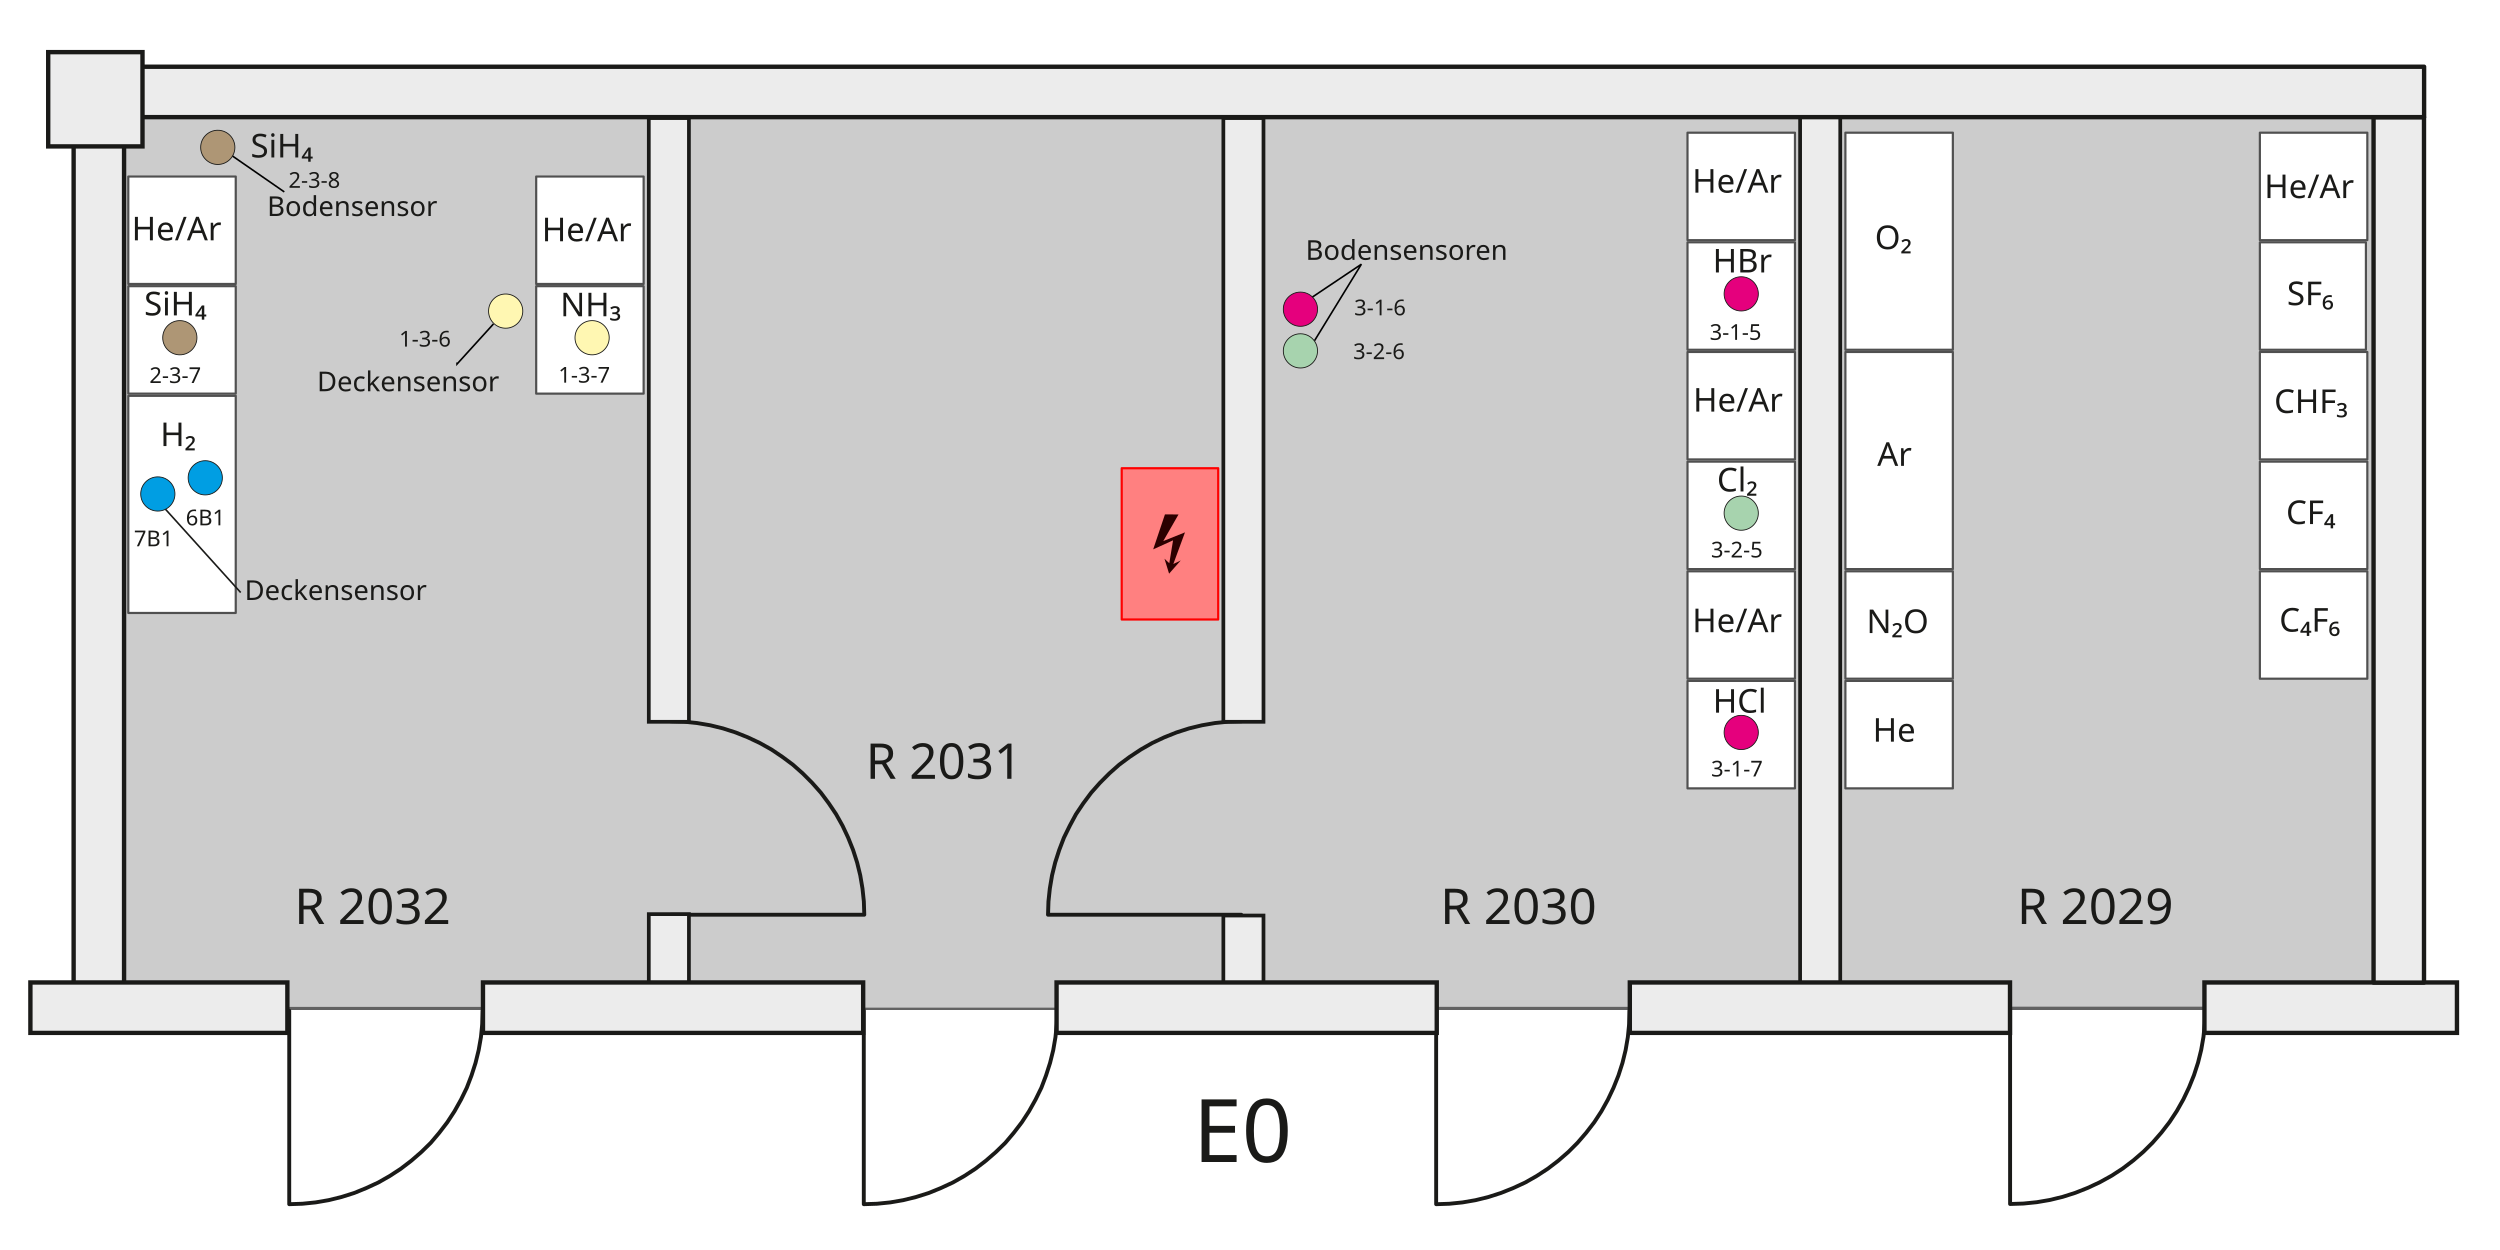
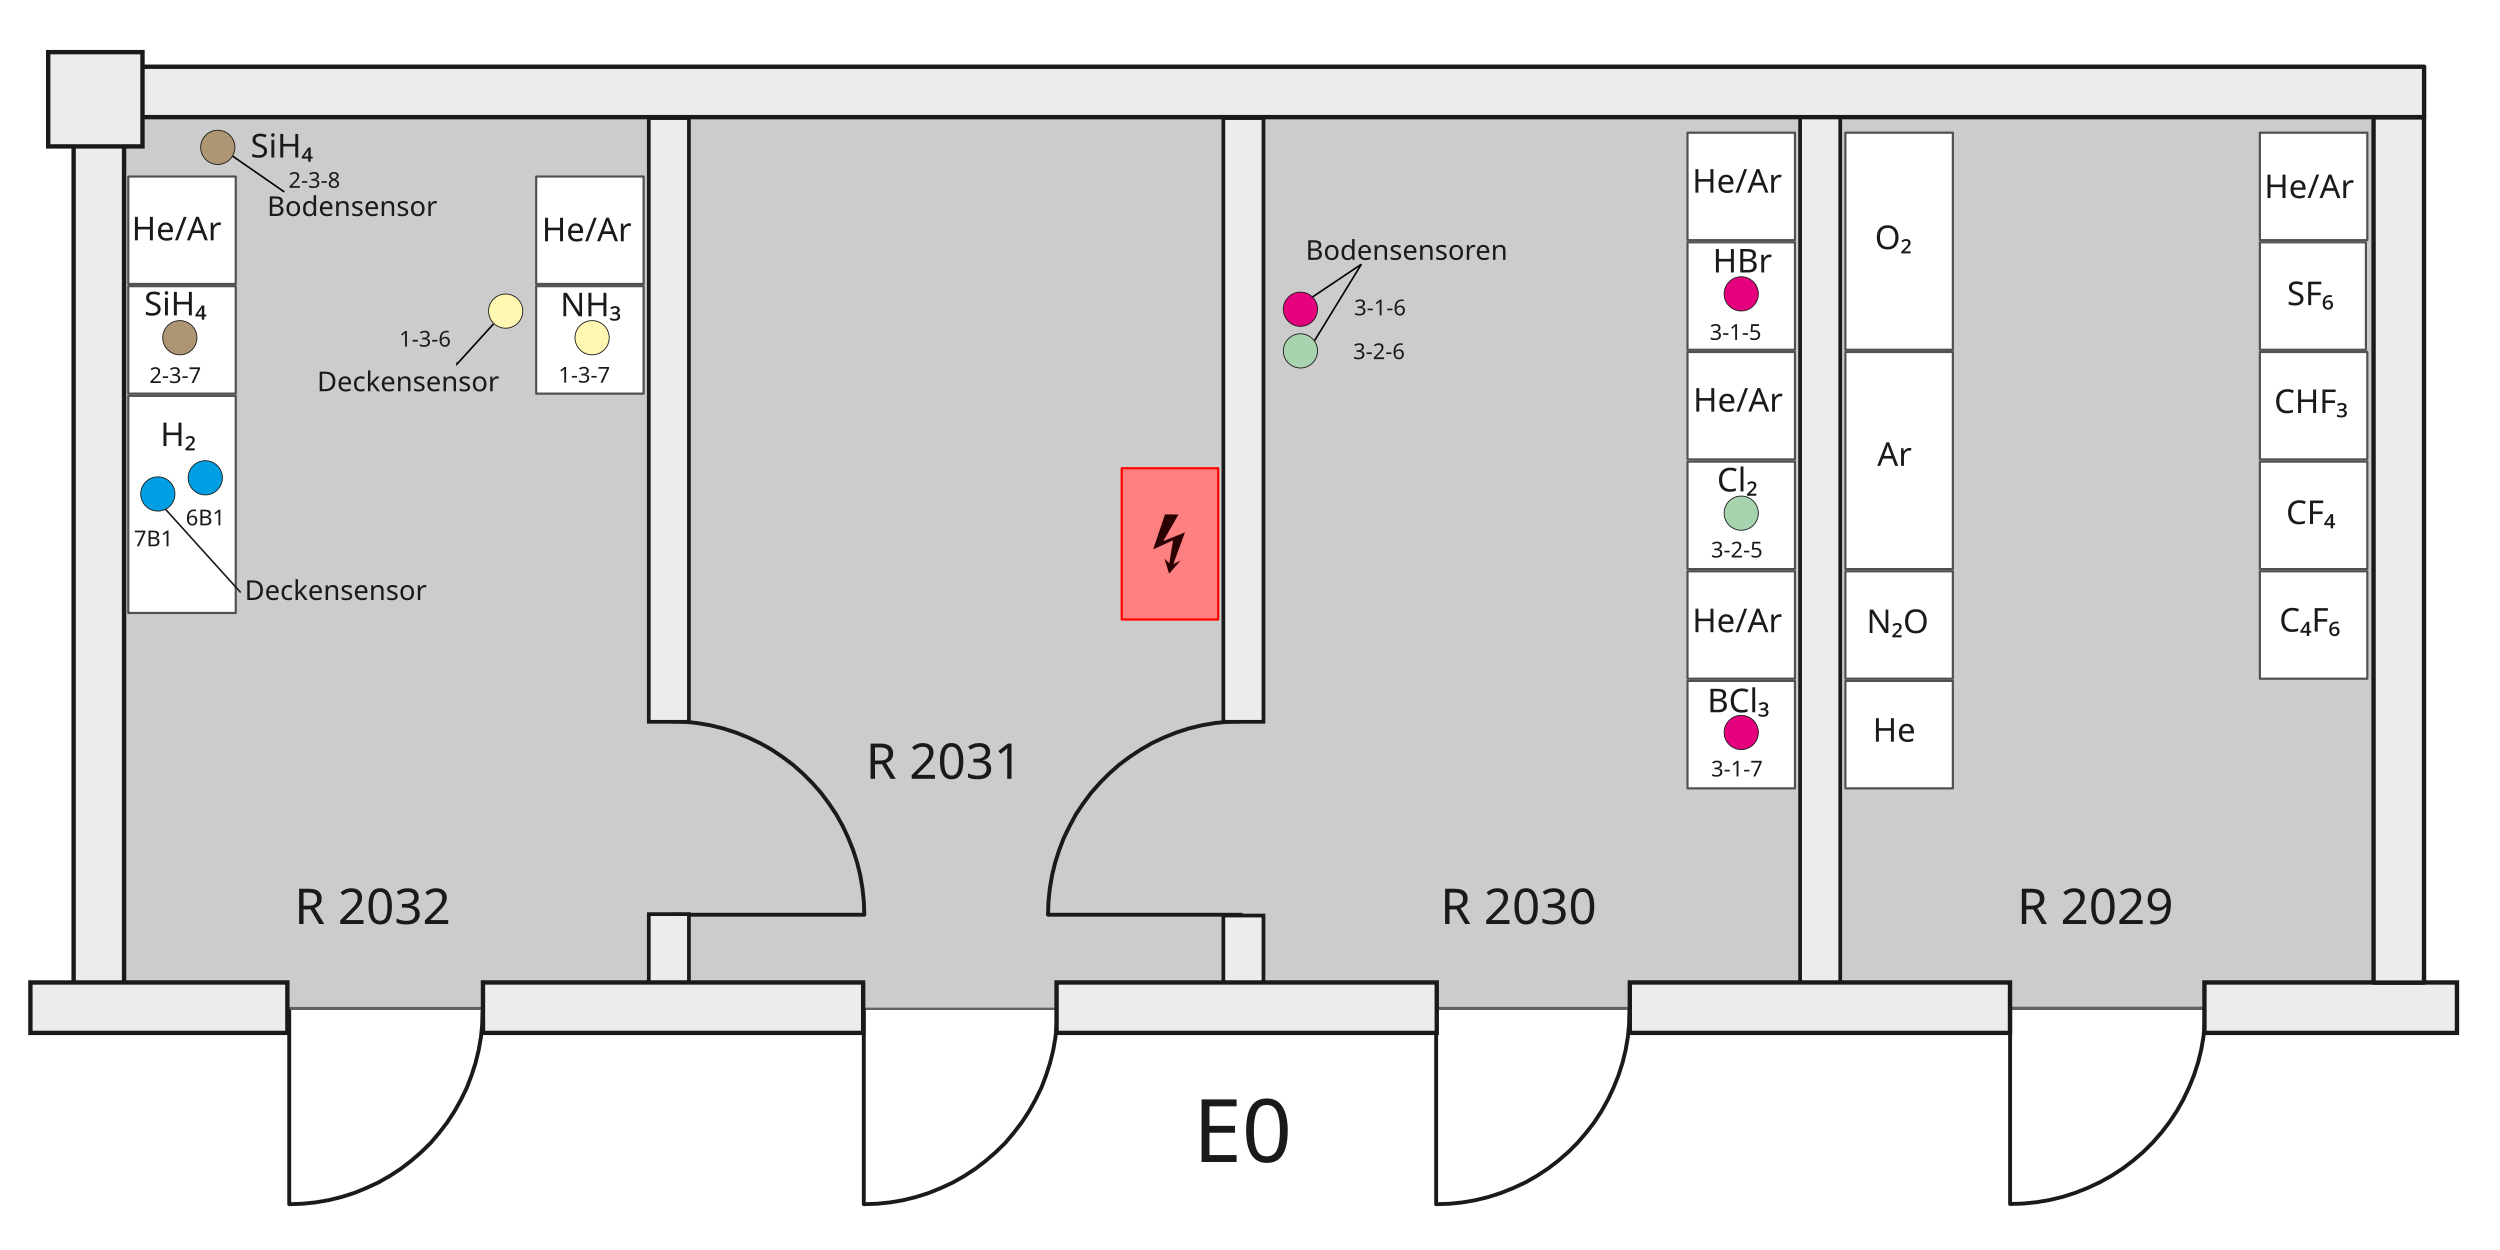
<svg xmlns="http://www.w3.org/2000/svg" xmlns:ns1="http://www.openswatchbook.org/uri/2009/osb" xmlns:xlink="http://www.w3.org/1999/xlink" height="570" width="1140" version="1.1" id="svg4136" viewBox="0 0 1140 570">
  <defs id="defs4528">
    <linearGradient ns1:paint="solid" id="linearGradient6477">
      <stop id="stop6479" offset="0" style="stop-color:#000000;stop-opacity:1;" />
    </linearGradient>
    <linearGradient ns1:paint="solid" id="linearGradient6473">
      <stop id="stop6475" offset="0" style="stop-color:#ffffff;stop-opacity:1;" />
    </linearGradient>
    <linearGradient gradientTransform="matrix(1.013289,0,0,1.144887,-14.75712,-39.75489)" gradientUnits="userSpaceOnUse" y2="290.642" x2="1081.499" y1="290.642" x1="1032.141" id="linearGradient6481" xlink:href="#linearGradient6473" />
    <linearGradient gradientTransform="matrix(1.013289,0,0,1.144889,-14.99585,-39.74559)" gradientUnits="userSpaceOnUse" y2="377.978" x2="1081.734" y1="377.978" x1="1032.377" id="linearGradient6485" xlink:href="#linearGradient6473" />
    <linearGradient gradientTransform="matrix(1.013293,0,0,1.144887,-15.08357,-39.63641)" gradientUnits="userSpaceOnUse" y2="421.556" x2="1081.816" y1="421.556" x1="1032.459" id="linearGradient6487" xlink:href="#linearGradient6473" />
    <linearGradient gradientTransform="matrix(1.013291,0,0,1.144889,-15.23695,-39.73537)" gradientUnits="userSpaceOnUse" y2="465.314" x2="1081.97" y1="465.314" x1="1032.612" id="linearGradient6489" xlink:href="#linearGradient6473" />
    <linearGradient gradientTransform="matrix(1.013289,0,0,1.14489,-10.42746,-40.04208)" gradientUnits="userSpaceOnUse" y2="509.254" x2="819.648" y1="509.254" x1="770.291" id="linearGradient6491" xlink:href="#linearGradient6473" />
    <linearGradient gradientTransform="matrix(1.013292,0,0,1.144889,-10.34595,-40.14954)" gradientUnits="userSpaceOnUse" y2="465.676" x2="819.566" y1="465.676" x1="770.208" id="linearGradient6493" xlink:href="#linearGradient6473" />
    <linearGradient gradientTransform="matrix(1.013289,0,0,1.144889,-9.949798,-40.06197)" gradientUnits="userSpaceOnUse" y2="334.582" x2="819.177" y1="334.582" x1="769.819" id="linearGradient6499" xlink:href="#linearGradient6473" />
    <linearGradient gradientTransform="matrix(1.013292,0,0,1.144889,-9.868438,-40.16997)" gradientUnits="userSpaceOnUse" y2="291.004" x2="819.094" y1="291.004" x1="769.737" id="linearGradient6501" xlink:href="#linearGradient6473" />
    <linearGradient gradientTransform="matrix(1.013292,0,0,1.133151,-11.68851,-36.78313)" gradientUnits="userSpaceOnUse" y2="313.092" x2="891.946" y1="313.092" x1="842.589" id="linearGradient6503" xlink:href="#linearGradient6473" />
    <linearGradient gradientTransform="matrix(1.013292,0,0,1.133151,-11.90434,-36.83541)" gradientUnits="userSpaceOnUse" y2="401.388" x2="892.159" y1="401.388" x1="842.802" id="linearGradient6505" xlink:href="#linearGradient6473" />
    <linearGradient gradientTransform="matrix(1.013289,0,0,1.14489,-11.91851,-42.0603)" gradientUnits="userSpaceOnUse" y2="467.344" x2="892.175" y1="467.344" x1="842.818" id="linearGradient6507" xlink:href="#linearGradient6473" />
    <linearGradient gradientTransform="matrix(1.013292,0,0,1.14489,-12.05369,-42.18274)" gradientUnits="userSpaceOnUse" y2="511.124" x2="892.307" y1="511.124" x1="842.949" id="linearGradient6509" xlink:href="#linearGradient6473" />
    <linearGradient gradientTransform="matrix(1.013289,0,0,1.144889,1.9375,-39.06923)" gradientUnits="userSpaceOnUse" y2="307.512" x2="105.77" y1="307.512" x1="56.413" id="linearGradient6515" xlink:href="#linearGradient6473" />
    <linearGradient gradientTransform="matrix(1.013289,0,0,1.144887,-4.529625,-38.7832)" gradientUnits="userSpaceOnUse" y2="307.263" x2="295.713" y1="307.263" x1="246.356" id="linearGradient6517" xlink:href="#linearGradient6473" />
    <linearGradient gradientTransform="matrix(1.013292,0,0,1.144889,-4.663441,-38.90656)" gradientUnits="userSpaceOnUse" y2="351.042" x2="295.844" y1="351.042" x1="246.487" id="linearGradient6519" xlink:href="#linearGradient6473" />
    <linearGradient gradientUnits="userSpaceOnUse" y2="351.103" x2="105.954" y1="351.103" x1="56.596" id="linearGradient6511-5" xlink:href="#linearGradient6473" gradientTransform="matrix(1.013292,0,0,1.144887,1.751279,-38.97572)" />
    <linearGradient gradientUnits="userSpaceOnUse" y2="416.951" x2="105.967" y1="416.951" x1="56.61" id="linearGradient6513-5" xlink:href="#linearGradient6473" gradientTransform="matrix(1.013292,0,0,1.133151,1.737346,-34.47063)" />
    <linearGradient gradientUnits="userSpaceOnUse" y2="378.34" x2="819.33" y1="378.34" x1="769.973" id="linearGradient6497-0" xlink:href="#linearGradient6473" gradientTransform="matrix(1.013292,0,0,1.144889,-10.1072,-40.15975)" />
    <linearGradient gradientUnits="userSpaceOnUse" y2="421.918" x2="819.412" y1="421.918" x1="770.055" id="linearGradient6495-5" xlink:href="#linearGradient6473" gradientTransform="matrix(1.013289,0,0,1.14489,-10.18798,-40.05223)" />
    <linearGradient gradientUnits="userSpaceOnUse" y2="334.221" x2="1081.581" y1="334.221" x1="1032.224" id="linearGradient6483-8" xlink:href="#linearGradient6473" gradientTransform="matrix(1,0,0,1.144889,-1.117106,-39.6478)" />
  </defs>
  <g id="mainG">
    <rect y="33.103" x="36.793" height="426.699" width="1061.545" id="Background" style="color:#000000;clip-rule:nonzero;display:inline;overflow:visible;visibility:visible;opacity:1;isolation:auto;color-interpolation:sRGB;color-interpolation-filters:linearRGB;solid-color:#000000;solid-opacity:1;fill:#cccccc;stroke:#626262;stroke-width:1.5;stroke-linecap:round;stroke-linejoin:round;stroke-miterlimit:22.926;stroke-opacity:1;color-rendering:auto;image-rendering:auto;shape-rendering:auto;text-rendering:auto;enable-background:accumulate" />
    <g transform="translate(-4.035311,-181.3217)" style="fill:none;stroke:none" id="Rooms">
      <rect y="234.397" x="58.11" height="405.973" width="252.362" id="R2032" style="color:#000000;clip-rule:nonzero;display:inline;overflow:visible;visibility:visible;opacity:1;isolation:auto;color-interpolation:sRGB;color-interpolation-filters:linearRGB;solid-color:#000000;solid-opacity:1;fill:#cccccc;stroke:none;stroke-width:13.214;stroke-linecap:round;stroke-linejoin:round;stroke-miterlimit:4;stroke-opacity:1;color-rendering:auto;image-rendering:auto;shape-rendering:auto;text-rendering:auto;enable-background:accumulate" />
      <rect y="235.799" x="310.889" height="405.004" width="261.8" id="R2031" style="color:#000000;clip-rule:nonzero;display:inline;overflow:visible;visibility:visible;opacity:1;isolation:auto;color-interpolation:sRGB;color-interpolation-filters:linearRGB;solid-color:#000000;solid-opacity:1;fill:#cccccc;stroke:none;stroke-width:0.734;stroke-linecap:round;stroke-linejoin:round;stroke-miterlimit:4;stroke-opacity:1;color-rendering:auto;image-rendering:auto;shape-rendering:auto;text-rendering:auto;enable-background:accumulate" />
      <rect y="235.787" x="573.744" height="404.512" width="248.215" id="R2030" style="color:#000000;clip-rule:nonzero;display:inline;overflow:visible;visibility:visible;opacity:1;isolation:auto;color-interpolation:sRGB;color-interpolation-filters:linearRGB;solid-color:#000000;solid-opacity:1;fill:#cccccc;stroke:none;stroke-width:0.709;stroke-linecap:round;stroke-linejoin:round;stroke-miterlimit:4;stroke-opacity:1;color-rendering:auto;image-rendering:auto;shape-rendering:auto;text-rendering:auto;enable-background:accumulate" />
      <rect y="235.734" x="845.13" height="403.768" width="241.018" id="R2029" style="color:#000000;clip-rule:nonzero;display:inline;overflow:visible;visibility:visible;opacity:1;isolation:auto;color-interpolation:sRGB;color-interpolation-filters:linearRGB;solid-color:#000000;solid-opacity:1;fill:#cccccc;stroke:none;stroke-width:0.701;stroke-linecap:round;stroke-linejoin:round;stroke-miterlimit:4;stroke-opacity:1;color-rendering:auto;image-rendering:auto;shape-rendering:auto;text-rendering:auto;enable-background:accumulate" />
    </g>
    <g transform="translate(-4.035311,-181.3217)" id="Doors">
      <g id="g4202" transform="matrix(0,-0.8372332,-0.8507707,0,-170.241,904.3694)">
        <path d="m 470.791,-870.226 0,0.115 -0.243,6.959 -0.733,7.074 -1.219,6.96 -1.709,6.959 -2.194,6.73 -2.683,6.592 -3.049,6.362 -3.537,6.109 -4.025,5.995 -4.268,5.65 -4.758,5.283 -5.12,5.03 -5.368,4.685 -5.732,4.203 -5.977,3.951 -6.342,3.354 -6.465,3.123 -6.708,2.526 -6.83,2.159 -6.953,1.676 -7.196,1.195 -7.075,0.735 -7.196,0.23 0,-103.54" style="fill:none;stroke:#1a1a18;stroke-width:2.116;stroke-linecap:round;stroke-linejoin:round;stroke-miterlimit:10" id="path4204" />
      </g>
      <g id="g4246" transform="matrix(0,-0.8507965,-0.8508075,0,-168.7699,909.7722)">
        <path d="m 314.47,-769.759 -7.08,0.253 -7.08,0.712 -6.961,1.195 -6.841,1.7 -6.719,2.159 -6.6,2.504 -6.361,3.124 -6.239,3.492 -5.881,3.836 -5.639,4.319 -5.401,4.548 -4.919,5.054 -4.682,5.399 -4.319,5.628 -3.841,5.881 -3.48,6.133 -3,6.478 -2.64,6.478 -2.159,6.845 -1.682,6.823 -1.199,6.96 -0.721,7.098 -0.239,7.075 103.681,0" style="fill:none;stroke:#1a1a18;stroke-width:2.087;stroke-linecap:round;stroke-linejoin:round;stroke-miterlimit:10" id="path4248" />
      </g>
      <g id="g4254" transform="matrix(0,-0.8513681,-0.8584175,0,-179.4377,911.4646)">
        <path d="m 316.421,-1385.197 -7.08,0.239 -7.08,0.721 -6.96,1.199 -6.841,1.682 -6.719,2.159 -6.6,2.64 -6.361,3 -6.24,3.48 -5.88,3.841 -5.639,4.319 -5.401,4.682 -4.918,4.919 -4.682,5.401 -4.319,5.639 -3.841,5.881 -3.48,6.239 -3,6.361 -2.64,6.6 -2.159,6.719 -1.682,6.841 -1.199,6.96 -0.721,7.08 -0.239,7.08 103.681,0" style="fill:none;stroke:#1a1a18;stroke-width:2.081;stroke-linecap:round;stroke-linejoin:round;stroke-miterlimit:10" id="path4256" />
      </g>
      <g id="g4270" transform="matrix(0,-0.8509197,-0.8508747,0,-180.4352,909.3617)">
        <path d="m 469.083,-576.314 -0.239,-7.076 -0.721,-6.96 -1.199,-7.076 -1.682,-6.846 -2.159,-6.73 -2.64,-6.593 -3,-6.363 -3.48,-6.225 -3.961,-5.881 -4.199,-5.651 -4.682,-5.284 -5.038,-5.031 -5.281,-4.686 -5.639,-4.204 -5.881,-3.951 -6.239,-3.492 -6.361,-2.986 -6.6,-2.641 -6.72,-2.159 -6.841,-1.677 -7.08,-1.194 -6.961,-0.735 -7.08,-0.23 0,103.672" style="fill:none;stroke:#1a1a18;stroke-width:2.086;stroke-linecap:round;stroke-linejoin:round;stroke-miterlimit:10" id="path4272" />
      </g>
      <g id="g4278" transform="matrix(0,-0.8508398,-0.8510306,0,-169.6481,895.3909)">
        <path d="m 297.554,-1077.278 -7.08,0.253 -7.08,0.712 -6.961,1.195 -6.841,1.677 -6.719,2.159 -6.6,2.642 -6.361,3.009 -6.239,3.469 -5.881,3.837 -5.639,4.341 -5.401,4.663 -4.919,4.916 -4.682,5.399 -4.318,5.651 -3.841,5.881 -3.48,6.11 -3,6.478 -2.64,6.616 -2.159,6.708 -1.682,6.846 -1.199,6.96 -0.721,7.075 -0.239,7.075 103.681,0" style="fill:none;stroke:#1a1a18;stroke-width:2.082;stroke-linecap:round;stroke-linejoin:round;stroke-miterlimit:10" id="path4280" />
      </g>
      <g id="g4286" transform="matrix(0,-0.8507726,-0.8509573,0,-169.2163,895.6029)">
        <path d="m 297.823,-462.257 -7.08,0.23 -7.08,0.712 -6.96,1.218 -6.841,1.677 -6.719,2.159 -6.6,2.527 -6.36,3.101 -6.24,3.492 -5.88,3.836 -5.639,4.319 -5.401,4.571 -4.918,5.031 -4.682,5.399 -4.319,5.651 -3.841,5.881 -3.48,6.111 -3,6.478 -2.64,6.478 -2.159,6.846 -1.681,6.845 -1.199,6.96 -0.721,7.075 -0.239,7.075 103.681,0" style="fill:none;stroke:#1a1a18;stroke-width:2.091;stroke-linecap:round;stroke-linejoin:round;stroke-miterlimit:10" id="path4288" />
      </g>
    </g>
    <g transform="translate(-1.106494,-207.9978)" id="Cabinets">
      <path d="m 556.606,490.498 0,-69 -44,0 0,69 44,0 z" style="fill:#ff8080;stroke:#ff0000;stroke-width:1;stroke-linecap:round;stroke-linejoin:round;stroke-miterlimit:10" id="path4296" />
      <path d="m 59.606,288.498 49,0 0,49 -49,0 0,-49 z" style="fill:url(#linearGradient6515);stroke:#505050;stroke-width:1;stroke-linecap:round;stroke-linejoin:round;stroke-miterlimit:22.926" id="path4342" />
      <path d="m 59.606,338.498 49,0 0,49 -49,0 0,-49 z" style="fill:url(#linearGradient6511-5);stroke:#505050;stroke-width:1;stroke-linecap:round;stroke-linejoin:round;stroke-miterlimit:22.926" id="path4344" />
      <path d="m 245.606,288.498 49,0 0,49 -49,0 0,-49 z" style="fill:url(#linearGradient6517);stroke:#505050;stroke-width:1;stroke-linecap:round;stroke-linejoin:round;stroke-miterlimit:22.926" id="path4346" />
      <path d="m 245.606,338.498 49,0 0,49 -49,0 0,-49 z" style="fill:url(#linearGradient6519);stroke:#505050;stroke-width:1;stroke-linecap:round;stroke-linejoin:round;stroke-miterlimit:22.926" id="path4348" />
      <path d="m 59.606,388.498 49,0 0,99 -49,0 0,-99 z" style="fill:url(#linearGradient6513-5);stroke:#505050;stroke-width:1;stroke-linecap:round;stroke-linejoin:round;stroke-miterlimit:22.926" id="path4350" />
      <path d="m 770.606,268.498 49,0 0,49 -49,0 0,-49 z" style="fill:url(#linearGradient6501);stroke:#505050;stroke-width:1;stroke-linecap:round;stroke-linejoin:round;stroke-miterlimit:22.926" id="path4372" />
      <path id="path4374" style="fill:url(#linearGradient6497-0);stroke:#505050;stroke-width:1;stroke-linecap:round;stroke-linejoin:round;stroke-miterlimit:22.926" d="m 770.606,368.498 49,0 0,49 -49,0 0,-49 z" />
      <path d="m 770.606,468.498 49,0 0,49 -49,0 0,-49 z" style="fill:url(#linearGradient6493);stroke:#505050;stroke-width:1;stroke-linecap:round;stroke-linejoin:round;stroke-miterlimit:22.926" id="path4376" />
      <path d="m 770.606,318.498 49,0 0,49 -49,0 0,-49 z" style="fill:url(#linearGradient6499);stroke:#505050;stroke-width:1;stroke-linecap:round;stroke-linejoin:round;stroke-miterlimit:22.926" id="path4378" />
      <path d="m 770.607,418.498 49,0 0,49 -49,0 0,-49 z" style="fill:url(#linearGradient6495-5);stroke:#505050;stroke-width:1;stroke-linecap:round;stroke-linejoin:round;stroke-miterlimit:22.926" id="path4380" />
      <path d="m 770.606,518.498 49,0 0,49 -49,0 0,-49 z" style="fill:url(#linearGradient6491);stroke:#505050;stroke-width:1;stroke-linecap:round;stroke-linejoin:round;stroke-miterlimit:22.926" id="path4382" />
      <path d="m 1031.607,268.498 49,0 0,49 -49,0 0,-49 z" style="fill:url(#linearGradient6481);stroke:#505050;stroke-width:1;stroke-linecap:round;stroke-linejoin:round;stroke-miterlimit:22.926" id="path4408" />
      <path d="m 1031.607,368.498 49,0 0,49 -49,0 0,-49 z" style="fill:url(#linearGradient6485);stroke:#505050;stroke-width:1;stroke-linecap:round;stroke-linejoin:round;stroke-miterlimit:22.926" id="path4410" />
      <path d="m 1031.607,468.498 49,0 0,49 -49,0 0,-49 z" style="fill:url(#linearGradient6489);stroke:#505050;stroke-width:1;stroke-linecap:round;stroke-linejoin:round;stroke-miterlimit:22.926" id="path4412" />
      <path d="m 1031.607,318.498 48.357,0 0,49 -48.357,0 0,-49 z" style="fill:url(#linearGradient6483-8);stroke:#505050;stroke-width:1;stroke-linecap:round;stroke-linejoin:round;stroke-miterlimit:22.926" id="path4414" />
      <path d="m 1031.607,418.498 49,0 0,49 -49,0 0,-49 z" style="fill:url(#linearGradient6487);stroke:#505050;stroke-width:1;stroke-linecap:round;stroke-linejoin:round;stroke-miterlimit:22.926" id="path4416" />
      <path d="m 842.606,468.498 49,0 0,49 -49,0 0,-49 z" style="fill:url(#linearGradient6507);stroke:#505050;stroke-width:1;stroke-linecap:round;stroke-linejoin:round;stroke-miterlimit:22.926" id="path4438" />
      <path d="m 842.606,518.498 49,0 0,49 -49,0 0,-49 z" style="fill:url(#linearGradient6509);stroke:#505050;stroke-width:1;stroke-linecap:round;stroke-linejoin:round;stroke-miterlimit:22.926" id="path4440" />
      <path d="m 842.606,368.498 49,0 0,99 -49,0 0,-99 z" style="fill:url(#linearGradient6505);stroke:#505050;stroke-width:1;stroke-linecap:round;stroke-linejoin:round;stroke-miterlimit:22.926" id="path4442" />
      <path d="m 842.606,268.498 49,0 0,99 -49,0 0,-99 z" style="fill:url(#linearGradient6503);stroke:#505050;stroke-width:1;stroke-linecap:round;stroke-linejoin:round;stroke-miterlimit:22.926" id="path4444" />
    </g>
    <g transform="translate(-0.828831,-207.9341)" id="Walls" style="stroke-width:2;stroke-miterlimit:16.463;">
      <path id="path4218" style="fill:#ececec;stroke:#1a1a18;stroke-width:1.7;stroke-linecap:round;stroke-linejoin:miter;stroke-miterlimit:16.463;" d="m 576.979,656.71 0,-31.3 -18.3,0 0,31.3 18.3,0 z" />
      <path d="m 314.979,656.084 0,-31.3 -18.3,0 0,31.3 18.3,0 z" style="fill:#ececec;stroke:#1a1a18;stroke-width:1.7;stroke-linecap:round;stroke-linejoin:miter;stroke-miterlimit:16.463;" id="path4234" />
      <path d="m 34.404,268.207 23,0 0,391.149 -23,0 0,-391.149 z" style="fill:#ececec;stroke:#1a1a18;stroke-width:2;stroke-linecap:round;stroke-linejoin:miter;stroke-miterlimit:16.463;" id="path4314" />
      <path d="m 221.062,655.934 173.367,0 0,23 -173.367,0 0,-23 z" style="fill:#ececec;stroke:#1a1a18;stroke-width:2;stroke-linecap:round;stroke-linejoin:miter;stroke-miterlimit:16.463;" id="path4316" />
      <path d="m 482.621,655.934 173.367,0 0,23 -173.367,0 0,-23 z" style="fill:#ececec;stroke:#1a1a18;stroke-width:2;stroke-linecap:round;stroke-linejoin:miter;stroke-miterlimit:16.463;" id="path4318" />
      <path d="m 744.025,655.934 173.367,0 0,23 -173.367,0 0,-23 z" style="fill:#ececec;stroke:#1a1a18;stroke-width:2;stroke-linecap:round;stroke-linejoin:miter;stroke-miterlimit:16.463;" id="path4320" />
      <path d="m 1006.054,655.934 115.148,0 0,23 -115.148,0 0,-23 z" style="fill:#ececec;stroke:#1a1a18;stroke-width:2;stroke-linecap:round;stroke-linejoin:miter;stroke-miterlimit:16.463;" id="path4322" />
      <path d="m 14.688,655.934 117.18,0 0,23 -117.18,0 0,-23 z" style="fill:#ececec;stroke:#1a1a18;stroke-width:2;stroke-linecap:round;stroke-linejoin:miter;stroke-miterlimit:16.463;" id="path4324" />
      <path d="m 296.679,261.784 18.3,0 0,275.3 -18.3,0 0,-275.3 z" style="fill:#ececec;stroke:#1a1a18;stroke-width:1.7;stroke-linecap:round;stroke-linejoin:miter;stroke-miterlimit:16.463;" id="path4328" />
      <path d="m 558.679,261.784 18.3,0 0,275.3 -18.3,0 0,-275.3 z" style="fill:#ececec;stroke:#1a1a18;stroke-width:1.7;stroke-linecap:round;stroke-linejoin:miter;stroke-miterlimit:16.463;" id="path4332" />
      <path d="m 821.679,261.062 18.3,0 0,394.737 -18.3,0 0,-394.737 z" style="fill:#ececec;stroke:#1a1a18;stroke-width:1.7;stroke-linecap:round;stroke-linejoin:miter;stroke-miterlimit:16.463;" id="path4336" />
      <path d="m 1083.173,261.388 23.001,0 0,394.615 -23.001,0 0,-394.615 z" style="fill:#ececec;stroke:#1a1a18;stroke-width:1.999;stroke-linecap:round;stroke-linejoin:round;stroke-miterlimit:16.463;" id="path4340" />
      <rect style="color:#000000;clip-rule:nonzero;display:inline;overflow:visible;visibility:visible;opacity:1;isolation:auto;color-interpolation:sRGB;color-interpolation-filters:linearRGB;solid-color:#000000;solid-opacity:1;fill:#ececec;stroke:#1a1a18;stroke-width:2;stroke-linecap:round;stroke-linejoin:round;stroke-miterlimit:16.463;stroke-opacity:1;color-rendering:auto;image-rendering:auto;shape-rendering:auto;text-rendering:auto;enable-background:accumulate" id="rect6677" width="1069.68" height="23" x="36.541" y="238.357" />
      <path d="m 65.807,274.701 0,-43 -43,0 0,43 43,0 z" style="fill:#ececec;stroke:#1a1a18;stroke-width:2;stroke-linecap:round;stroke-linejoin:miter;stroke-miterlimit:16.463;" id="path4468" />
    </g>
    <g transform="translate(-4.035311,-181.3217)" id="Labels">
      <path style="fill:#2b0000;stroke:#8e7409;stroke-width:0px;stroke-linecap:butt;stroke-linejoin:miter;stroke-opacity:1" id="lightning" d="m 535.257,415.874 -5.369,15.951 9.06,-4.106 -1.716,10.455 -2.196,-2.091 2.103,6.834 5.332,-6.044 -3.395,1.632 5.314,-14.434 -9.908,3.978 6.956,-12.126 z" />
      <text style="font-size:15px;line-height:100%;font-family:sans-serif;text-align:start;text-anchor:start;fill:#1a1a18;stroke:none" id="text4352" x="64.105" y="290.927">
        <tspan y="290.927" x="64.105" id="tspan6752">He/Ar</tspan>
      </text>
      <text style="font-size:15px;line-height:100%;font-family:sans-serif;text-align:start;text-anchor:start;fill:#1a1a18;stroke:none" id="text4356" x="251.129" y="291.326">
        <tspan y="291.326" x="251.129" id="tspan6740">He/Ar</tspan>
      </text>
      <text style="font-size:15px;line-height:100%;font-family:sans-serif;text-align:start;text-anchor:start;fill:#1a1a18;stroke:none" id="text4360" x="69.765" y="325.127">
        <tspan y="325.127" x="69.765" id="tspan6750">SiH₄</tspan>
      </text>
      <text style="font-size:15px;line-height:100%;font-family:sans-serif;text-align:start;text-anchor:start;fill:#1a1a18;stroke:none" id="text4364" x="77.128" y="384.744">
        <tspan style="font-size:15px;line-height:100%;font-family:sans-serif;text-align:start;text-anchor:start" x="77.128" y="384.744" id="tspan4366">H₂</tspan>
      </text>
      <text style="font-size:15px;line-height:100%;font-family:sans-serif;text-align:start;text-anchor:start;fill:#1a1a18;stroke:none" id="text4368" x="259.506" y="325.526">
        <tspan y="325.526" x="259.506" id="tspan6738">NH₃</tspan>
      </text>
      <text style="font-size:15px;line-height:100%;font-family:sans-serif;text-align:start;text-anchor:start;fill:#1a1a18;stroke:none" id="text4384" x="775.699" y="269.164">
        <tspan y="269.164" x="775.699" id="tspan6710">He/Ar</tspan>
      </text>
      <text style="font-size:15px;line-height:100%;font-family:sans-serif;text-align:start;text-anchor:start;fill:#1a1a18;stroke:none" id="text4388" x="776.096" y="369.016">
        <tspan y="369.016" x="776.096" id="tspan6706">He/Ar</tspan>
      </text>
      <text style="font-size:15px;line-height:100%;font-family:sans-serif;text-align:start;text-anchor:start;fill:#1a1a18;stroke:none" id="text4392" x="775.721" y="469.591">
        <tspan y="469.591" x="775.721" id="tspan6712">He/Ar</tspan>
      </text>
-       <text style="font-size:15px;line-height:100%;font-family:sans-serif;text-align:start;text-anchor:start;fill:#1a1a18;stroke:none" id="text4396" x="785.103" y="506.304">
-         <tspan y="506.304" x="785.103" id="tspan4544">HCl</tspan>
+       <text style="font-style:normal;font-variant:normal;font-weight:normal;font-stretch:normal;font-size:15px;line-height:100%;font-family:sans-serif;-inkscape-font-specification:'sans-serif, Normal';text-align:start;writing-mode:lr-tb;text-anchor:start;fill:#1a1a18;stroke:none" id="text4396" x="782.571" y="506.124">
+         <tspan id="tspan3662" x="782.571" y="506.124">BCl₃</tspan>
      </text>
      <text style="font-size:15px;line-height:100%;font-family:sans-serif;text-align:start;text-anchor:start;fill:#1a1a18;stroke:none" id="text4400" x="786.978" y="405.422">
        <tspan y="405.422" x="786.978" id="tspan6704">Cl₂</tspan>
      </text>
      <text style="font-size:15px;line-height:100%;font-family:sans-serif;text-align:start;text-anchor:start;fill:#1a1a18;stroke:none" id="text4404" x="785.038" y="305.566">
        <tspan y="305.566" x="785.038" id="tspan4542">HBr</tspan>
      </text>
      <text style="font-size:15px;line-height:100%;font-family:sans-serif;text-align:start;text-anchor:start;fill:#1a1a18;stroke:none" id="text4418" x="1036.566" y="271.645">
        <tspan y="271.645" x="1036.566" id="tspan6734">He/Ar</tspan>
      </text>
      <text style="font-size:15px;line-height:100%;font-family:sans-serif;text-align:start;text-anchor:start;fill:#1a1a18;stroke:none" id="text4422" x="1041.039" y="369.636">
        <tspan y="369.636" x="1041.039" id="tspan6730">CHF₃</tspan>
      </text>
      <text style="font-size:15px;line-height:100%;font-family:sans-serif;text-align:start;text-anchor:start;fill:#1a1a18;stroke:none" id="text4426" x="1043.366" y="469.345">
        <tspan y="469.345" x="1043.366" id="tspan6726">C₄F₆</tspan>
      </text>
      <text style="font-size:15px;line-height:100%;font-family:sans-serif;text-align:start;text-anchor:start;fill:#1a1a18;stroke:none" id="text4430" x="1046.475" y="420.283">
        <tspan y="420.283" x="1046.475" id="tspan6728">CF₄</tspan>
      </text>
      <text style="font-size:15px;line-height:100%;font-family:sans-serif;text-align:start;text-anchor:start;fill:#1a1a18;stroke:none" id="text4434" x="1046.888" y="320.468">
        <tspan y="320.468" x="1046.888" id="tspan6732">SF₆</tspan>
      </text>
      <text style="font-size:15px;line-height:100%;font-family:sans-serif;text-align:start;text-anchor:start;fill:#1a1a18;stroke:none" id="text4446" x="855.17" y="469.99">
        <tspan y="469.99" x="855.17" id="tspan6720">N₂O</tspan>
      </text>
      <text style="font-size:15px;line-height:100%;font-family:sans-serif;text-align:start;text-anchor:start;fill:#1a1a18;stroke:none" id="text4450" x="858.004" y="519.524">
        <tspan y="519.524" x="858.004" id="tspan6718">He</tspan>
      </text>
      <text style="font-size:15px;line-height:100%;font-family:sans-serif;text-align:start;text-anchor:start;fill:#1a1a18;stroke:none" id="text4454" x="858.954" y="294.919">
        <tspan y="294.919" x="858.954" id="tspan6724">O₂</tspan>
      </text>
      <text style="font-size:15px;line-height:100%;font-family:sans-serif;text-align:start;text-anchor:start;fill:#1a1a18;stroke:none" id="text4458" x="860.059" y="393.75">
        <tspan y="393.75" x="860.059" id="tspan6722">Ar</tspan>
      </text>
      <g id="SensorTypes">
        <text y="299.811" x="599.387" id="text4480" style="font-size:12.5px;line-height:100%;font-family:sans-serif;text-align:start;text-anchor:start;fill:#1a1a18;stroke:none">
          <tspan id="tspan6533" x="599.387" y="299.811">Bodensensoren</tspan>
        </text>
        <text y="279.811" x="125.857" id="text4516" style="font-size:12.5px;line-height:100%;font-family:sans-serif;text-align:start;text-anchor:start;fill:#1a1a18;stroke:none">
          <tspan id="tspan6537" x="125.857" y="279.811">Bodensensor</tspan>
        </text>
        <text y="454.908" x="115.573" id="text4528" style="font-size:12.5px;line-height:100%;font-family:sans-serif;text-align:start;text-anchor:start;fill:#1a1a18;stroke:none">
          <tspan y="454.908" x="115.573" id="tspan6545">Deckensensor</tspan>
        </text>
        <text y="359.731" x="148.599" id="text4888" style="font-size:12.5px;line-height:100%;font-family:sans-serif;text-align:start;text-anchor:start;fill:#1a1a18;stroke:none">
          <tspan y="359.731" x="148.599" id="tspan6744">Deckensensor</tspan>
        </text>
      </g>
      <g id="SensorLabels">
        <text y="325.102" x="621.526" id="text4484" style="font-size:10px;line-height:100%;font-family:sans-serif;text-align:start;text-anchor:start;fill:#1a1a18;stroke:none">
          <tspan y="325.102" x="621.526" id="tspan6698">3-1-6</tspan>
        </text>
        <text y="345.074" x="621.056" id="text4488" style="font-size:10px;line-height:100%;font-family:sans-serif;text-align:start;text-anchor:start;fill:#1a1a18;stroke:none">
          <tspan y="345.074" x="621.056" id="tspan6696">3-2-6</tspan>
        </text>
        <text y="336.308" x="783.639" id="text4492" style="font-size:10px;line-height:100%;font-family:sans-serif;text-align:start;text-anchor:start;fill:#1a1a18;stroke:none">
          <tspan y="336.308" x="783.639" id="tspan6758">3-1-5</tspan>
        </text>
        <text y="435.526" x="784.23" id="text4496" style="font-size:10px;line-height:100%;font-family:sans-serif;text-align:start;text-anchor:start;fill:#1a1a18;stroke:none">
          <tspan y="435.526" x="784.23" id="tspan6702">3-2-5</tspan>
        </text>
        <text y="535.403" x="784.286" id="text4500" style="font-size:10px;line-height:100%;font-family:sans-serif;text-align:start;text-anchor:start;fill:#1a1a18;stroke:none">
          <tspan y="535.403" x="784.286" id="tspan6716">3-1-7</tspan>
        </text>
        <text y="266.971" x="135.578" id="text4520" style="font-size:10px;line-height:100%;font-family:sans-serif;text-align:start;text-anchor:start;fill:#1a1a18;stroke:none">
          <tspan y="266.971" x="135.578" id="tspan6746">2-3-8</tspan>
        </text>
        <text y="355.976" x="72.147" id="text4524" style="font-size:10px;line-height:100%;font-family:sans-serif;text-align:start;text-anchor:start;fill:#1a1a18;stroke:none">
          <tspan y="355.976" x="72.147" id="tspan6748">2-3-7</tspan>
        </text>
        <text y="430.419" x="65.095" id="text4532" style="font-size:10px;line-height:100%;font-family:sans-serif;text-align:start;text-anchor:start;fill:#1a1a18;stroke:none">
          <tspan y="430.419" x="65.095" id="tspan6756">7B1</tspan>
        </text>
        <text y="420.877" x="88.737" id="text4538" style="font-size:10px;line-height:100%;font-family:sans-serif;text-align:start;text-anchor:start;fill:#1a1a18;stroke:none">
          <tspan y="420.877" x="88.737" id="tspan6754">6B1</tspan>
        </text>
        <text y="339.373" x="186.044" id="text4892" style="font-size:10px;line-height:100%;font-family:sans-serif;text-align:start;text-anchor:start;fill:#1a1a18;stroke:none">
          <tspan y="339.373" x="186.044" id="tspan6742">1-3-6</tspan>
        </text>
        <text y="355.817" x="258.641" id="text4896" style="font-size:10px;line-height:100%;font-family:sans-serif;text-align:start;text-anchor:start;fill:#1a1a18;stroke:none">
          <tspan y="355.817" x="258.641" id="tspan6736">1-3-7</tspan>
        </text>
      </g>
      <g id="Roomnumbers">
        <text y="602.659" x="138.255" id="text4900" style="font-size:22.5px;line-height:100%;font-family:sans-serif;text-align:start;text-anchor:start;fill:#1a1a18;stroke:none">
          <tspan y="602.659" x="138.255" id="tspan6762">R 2032</tspan>
        </text>
        <text y="536.45" x="398.827" id="text4904" style="font-size:22.5px;line-height:100%;font-family:sans-serif;text-align:start;text-anchor:start;fill:#1a1a18;stroke:none">
          <tspan y="536.45" x="398.827" id="tspan6760">R 2031</tspan>
        </text>
        <text y="602.659" x="660.803" id="text4908" style="font-size:22.5px;line-height:100%;font-family:sans-serif;text-align:start;text-anchor:start;fill:#1a1a18;stroke:none">
          <tspan y="602.659" x="660.803" id="tspan6764">R 2030</tspan>
        </text>
        <text y="602.659" x="923.803" id="text4912" style="font-size:22.5px;line-height:100%;font-family:sans-serif;text-align:start;text-anchor:start;fill:#1a1a18;stroke:none">
          <tspan y="602.659" x="923.803" id="tspan6766">R 2029</tspan>
        </text>
      </g>
      <text style="font-size:40px;line-height:100%;font-family:sans-serif;text-align:start;text-anchor:start;fill:#1a1a18;stroke:none" id="Titel" x="548.08" y="711.205">
        <tspan y="711.205" x="548.08" id="tspan9862">E0</tspan>
      </text>
      <g id="Arrows">
        <path d="m 75.18,408.766 38.605,42.75" style="fill:none;stroke:#1a1a18;stroke-width:0.75;stroke-linecap:butt;stroke-linejoin:miter;stroke-miterlimit:22.93" id="path4536" />
        <path style="fill:none;stroke:#000000;stroke-width:0.75;stroke-linecap:butt;stroke-linejoin:miter;stroke-miterlimit:4" d="m 229.061,329.028 -16.615,18.288 0,-0.703" id="path6804" />
        <path style="fill:none;stroke:#000000;stroke-width:0.75;stroke-linecap:butt;stroke-linejoin:miter;stroke-miterlimit:4" d="m 108.874,251.656 24.798,17.177" id="path6806" />
        <path style="fill:none;stroke:#000000;stroke-width:0.75;stroke-linecap:butt;stroke-linejoin:miter;stroke-miterlimit:4" d="m 603.4,336.768 21.437,-34.974 -23.062,15.451" id="path6810" />
      </g>
      <text y="253.115" x="118.281" id="text4365" style="font-size:15px;line-height:100%;font-family:sans-serif;text-align:start;text-anchor:start;fill:#1a1a18;stroke:none">
        <tspan id="tspan4367" x="118.281" y="253.115">SiH₄</tspan>
      </text>
    </g>
    <g id="Sensors">
-       <path id="path4470" style="fill:#e5007d;stroke:#1a1a18;stroke-width:0.4;stroke-miterlimit:4;" d="m 593,148.8 c -4.308,0 -7.8,-3.493 -7.8,-7.8 0,-4.308 3.492,-7.8 7.8,-7.8 4.308,0 7.8,3.492 7.8,7.8 0,4.308 -3.492,7.8 -7.8,7.8 z" />
-       <path id="path4472" style="fill:#e5007d;stroke:#1a1a18;stroke-width:0.4;stroke-miterlimit:4;" d="m 794,141.8 c -4.308,0 -7.8,-3.493 -7.8,-7.8 0,-4.308 3.492,-7.8 7.8,-7.8 4.308,0 7.8,3.492 7.8,7.8 0,4.308 -3.492,7.8 -7.8,7.8 z" />
-       <path id="path4474" style="fill:#e5007d;stroke:#1a1a18;stroke-width:0.4;stroke-miterlimit:4;" d="m 794,341.8 c -4.308,0 -7.8,-3.493 -7.8,-7.8 0,-4.308 3.492,-7.8 7.8,-7.8 4.308,0 7.8,3.492 7.8,7.8 0,4.308 -3.492,7.8 -7.8,7.8 z" />
-       <path id="path4476" style="fill:#a7d3ae;stroke:#1a1a18;stroke-width:0.4;stroke-miterlimit:4;" d="m 593,167.8 c -4.308,0 -7.8,-3.493 -7.8,-7.8 0,-4.308 3.492,-7.8 7.8,-7.8 4.308,0 7.8,3.492 7.8,7.8 0,4.308 -3.492,7.8 -7.8,7.8 z" />
-       <path id="path4478" style="fill:#a7d3ae;stroke:#1a1a18;stroke-width:0.4;stroke-miterlimit:4;" d="m 794,241.8 c -4.308,0 -7.8,-3.493 -7.8,-7.8 0,-4.308 3.492,-7.8 7.8,-7.8 4.308,0 7.8,3.492 7.8,7.8 0,4.308 -3.492,7.8 -7.8,7.8 z" />
-       <path id="path4504" style="fill:#ae9675;stroke:#1a1a18;stroke-width:0.4;stroke-miterlimit:4;" d="m 99.304,59.398 c 4.308,0 7.8,3.492 7.8,7.8 0,4.308 -3.492,7.8 -7.8,7.8 -4.308,0 -7.8,-3.492 -7.8,-7.8 0,-4.308 3.492,-7.8 7.8,-7.8 z" />
-       <path id="path4506" style="fill:#ae9675;stroke:#1a1a18;stroke-width:0.4;stroke-miterlimit:4;" d="M 82,146.2 C 86.308,146.2 89.8,149.692 89.8,154 89.8,158.308 86.308,161.8 82,161.8 77.692,161.8 74.2,158.308 74.2,154 74.2,149.692 77.692,146.2 82,146.2 Z" />
-       <path id="path4508" style="fill:#fff7b2;stroke:#1a1a18;stroke-width:0.4;stroke-miterlimit:4;" d="m 270,146.2 c 4.308,0 7.8,3.492 7.8,7.8 0,4.308 -3.492,7.8 -7.8,7.8 -4.308,0 -7.8,-3.492 -7.8,-7.8 0,-4.308 3.492,-7.8 7.8,-7.8 z" />
-       <path id="path4510" style="fill:#fff7b2;stroke:#1a1a18;stroke-width:0.4;stroke-miterlimit:4;" d="m 230.585,134.066 c 4.308,0 7.8,3.492 7.8,7.8 0,4.308 -3.492,7.8 -7.8,7.8 -4.308,0 -7.8,-3.492 -7.8,-7.8 0,-4.308 3.492,-7.8 7.8,-7.8 z" />
-       <path id="path4512" style="fill:#009ee3;stroke:#1a1a18;stroke-width:0.4;stroke-miterlimit:4;" d="m 71.969,217.45 c 4.308,0 7.8,3.492 7.8,7.8 0,4.308 -3.492,7.8 -7.8,7.8 -4.308,0 -7.8,-3.492 -7.8,-7.8 0,-4.308 3.492,-7.8 7.8,-7.8 z" />
-       <path id="path4514" style="fill:#009ee3;stroke:#1a1a18;stroke-width:0.4;stroke-miterlimit:4;" d="m 93.601,210.08 c 4.308,0 7.8,3.492 7.8,7.8 0,4.308 -3.492,7.8 -7.8,7.8 -4.308,0 -7.8,-3.492 -7.8,-7.8 0,-4.308 3.492,-7.8 7.8,-7.8 z" />
+       <g id="HBR">
+         <path d="m 593,148.8 c -4.308,0 -7.8,-3.493 -7.8,-7.8 0,-4.308 3.492,-7.8 7.8,-7.8 4.308,0 7.8,3.492 7.8,7.8 0,4.308 -3.492,7.8 -7.8,7.8 z" style="fill:#e5007d;stroke:#1a1a18;stroke-width:0.4;stroke-miterlimit:4" id="path4470" />
+         <path d="m 794,141.8 c -4.308,0 -7.8,-3.493 -7.8,-7.8 0,-4.308 3.492,-7.8 7.8,-7.8 4.308,0 7.8,3.492 7.8,7.8 0,4.308 -3.492,7.8 -7.8,7.8 z" style="fill:#e5007d;stroke:#1a1a18;stroke-width:0.4;stroke-miterlimit:4" id="path4472" />
+         <path d="m 794,341.8 c -4.308,0 -7.8,-3.493 -7.8,-7.8 0,-4.308 3.492,-7.8 7.8,-7.8 4.308,0 7.8,3.492 7.8,7.8 0,4.308 -3.492,7.8 -7.8,7.8 z" style="fill:#e5007d;stroke:#1a1a18;stroke-width:0.4;stroke-miterlimit:4" id="path4474" />
+       </g>
+       <g id="CL2">
+         <path d="m 593,167.8 c -4.308,0 -7.8,-3.493 -7.8,-7.8 0,-4.308 3.492,-7.8 7.8,-7.8 4.308,0 7.8,3.492 7.8,7.8 0,4.308 -3.492,7.8 -7.8,7.8 z" style="fill:#a7d3ae;stroke:#1a1a18;stroke-width:0.4;stroke-miterlimit:4" id="path4476" />
+         <path d="m 794,241.8 c -4.308,0 -7.8,-3.493 -7.8,-7.8 0,-4.308 3.492,-7.8 7.8,-7.8 4.308,0 7.8,3.492 7.8,7.8 0,4.308 -3.492,7.8 -7.8,7.8 z" style="fill:#a7d3ae;stroke:#1a1a18;stroke-width:0.4;stroke-miterlimit:4" id="path4478" />
+       </g>
+       <g id="SIH4">
+         <path d="m 99.304,59.398 c 4.308,0 7.8,3.492 7.8,7.8 0,4.308 -3.492,7.8 -7.8,7.8 -4.308,0 -7.8,-3.492 -7.8,-7.8 0,-4.308 3.492,-7.8 7.8,-7.8 z" style="fill:#ae9675;stroke:#1a1a18;stroke-width:0.4;stroke-miterlimit:4" id="path4504" />
+         <path d="M 82,146.2 C 86.308,146.2 89.8,149.692 89.8,154 89.8,158.308 86.308,161.8 82,161.8 77.692,161.8 74.2,158.308 74.2,154 74.2,149.692 77.692,146.2 82,146.2 Z" style="fill:#ae9675;stroke:#1a1a18;stroke-width:0.4;stroke-miterlimit:4" id="path4506" />
+       </g>
+       <g id="NH3">
+         <path d="m 270,146.2 c 4.308,0 7.8,3.492 7.8,7.8 0,4.308 -3.492,7.8 -7.8,7.8 -4.308,0 -7.8,-3.492 -7.8,-7.8 0,-4.308 3.492,-7.8 7.8,-7.8 z" style="fill:#fff7b2;stroke:#1a1a18;stroke-width:0.4;stroke-miterlimit:4" id="path4508" />
+         <path d="m 230.585,134.066 c 4.308,0 7.8,3.492 7.8,7.8 0,4.308 -3.492,7.8 -7.8,7.8 -4.308,0 -7.8,-3.492 -7.8,-7.8 0,-4.308 3.492,-7.8 7.8,-7.8 z" style="fill:#fff7b2;stroke:#1a1a18;stroke-width:0.4;stroke-miterlimit:4" id="path4510" />
+       </g>
+       <g id="H2">
+         <path d="m 71.969,217.45 c 4.308,0 7.8,3.492 7.8,7.8 0,4.308 -3.492,7.8 -7.8,7.8 -4.308,0 -7.8,-3.492 -7.8,-7.8 0,-4.308 3.492,-7.8 7.8,-7.8 z" style="fill:#009ee3;stroke:#1a1a18;stroke-width:0.4;stroke-miterlimit:4" id="path4512" />
+         <path d="m 93.601,210.08 c 4.308,0 7.8,3.492 7.8,7.8 0,4.308 -3.492,7.8 -7.8,7.8 -4.308,0 -7.8,-3.492 -7.8,-7.8 0,-4.308 3.492,-7.8 7.8,-7.8 z" style="fill:#009ee3;stroke:#1a1a18;stroke-width:0.4;stroke-miterlimit:4" id="path4514" />
+       </g>
    </g>
  </g>
</svg>
